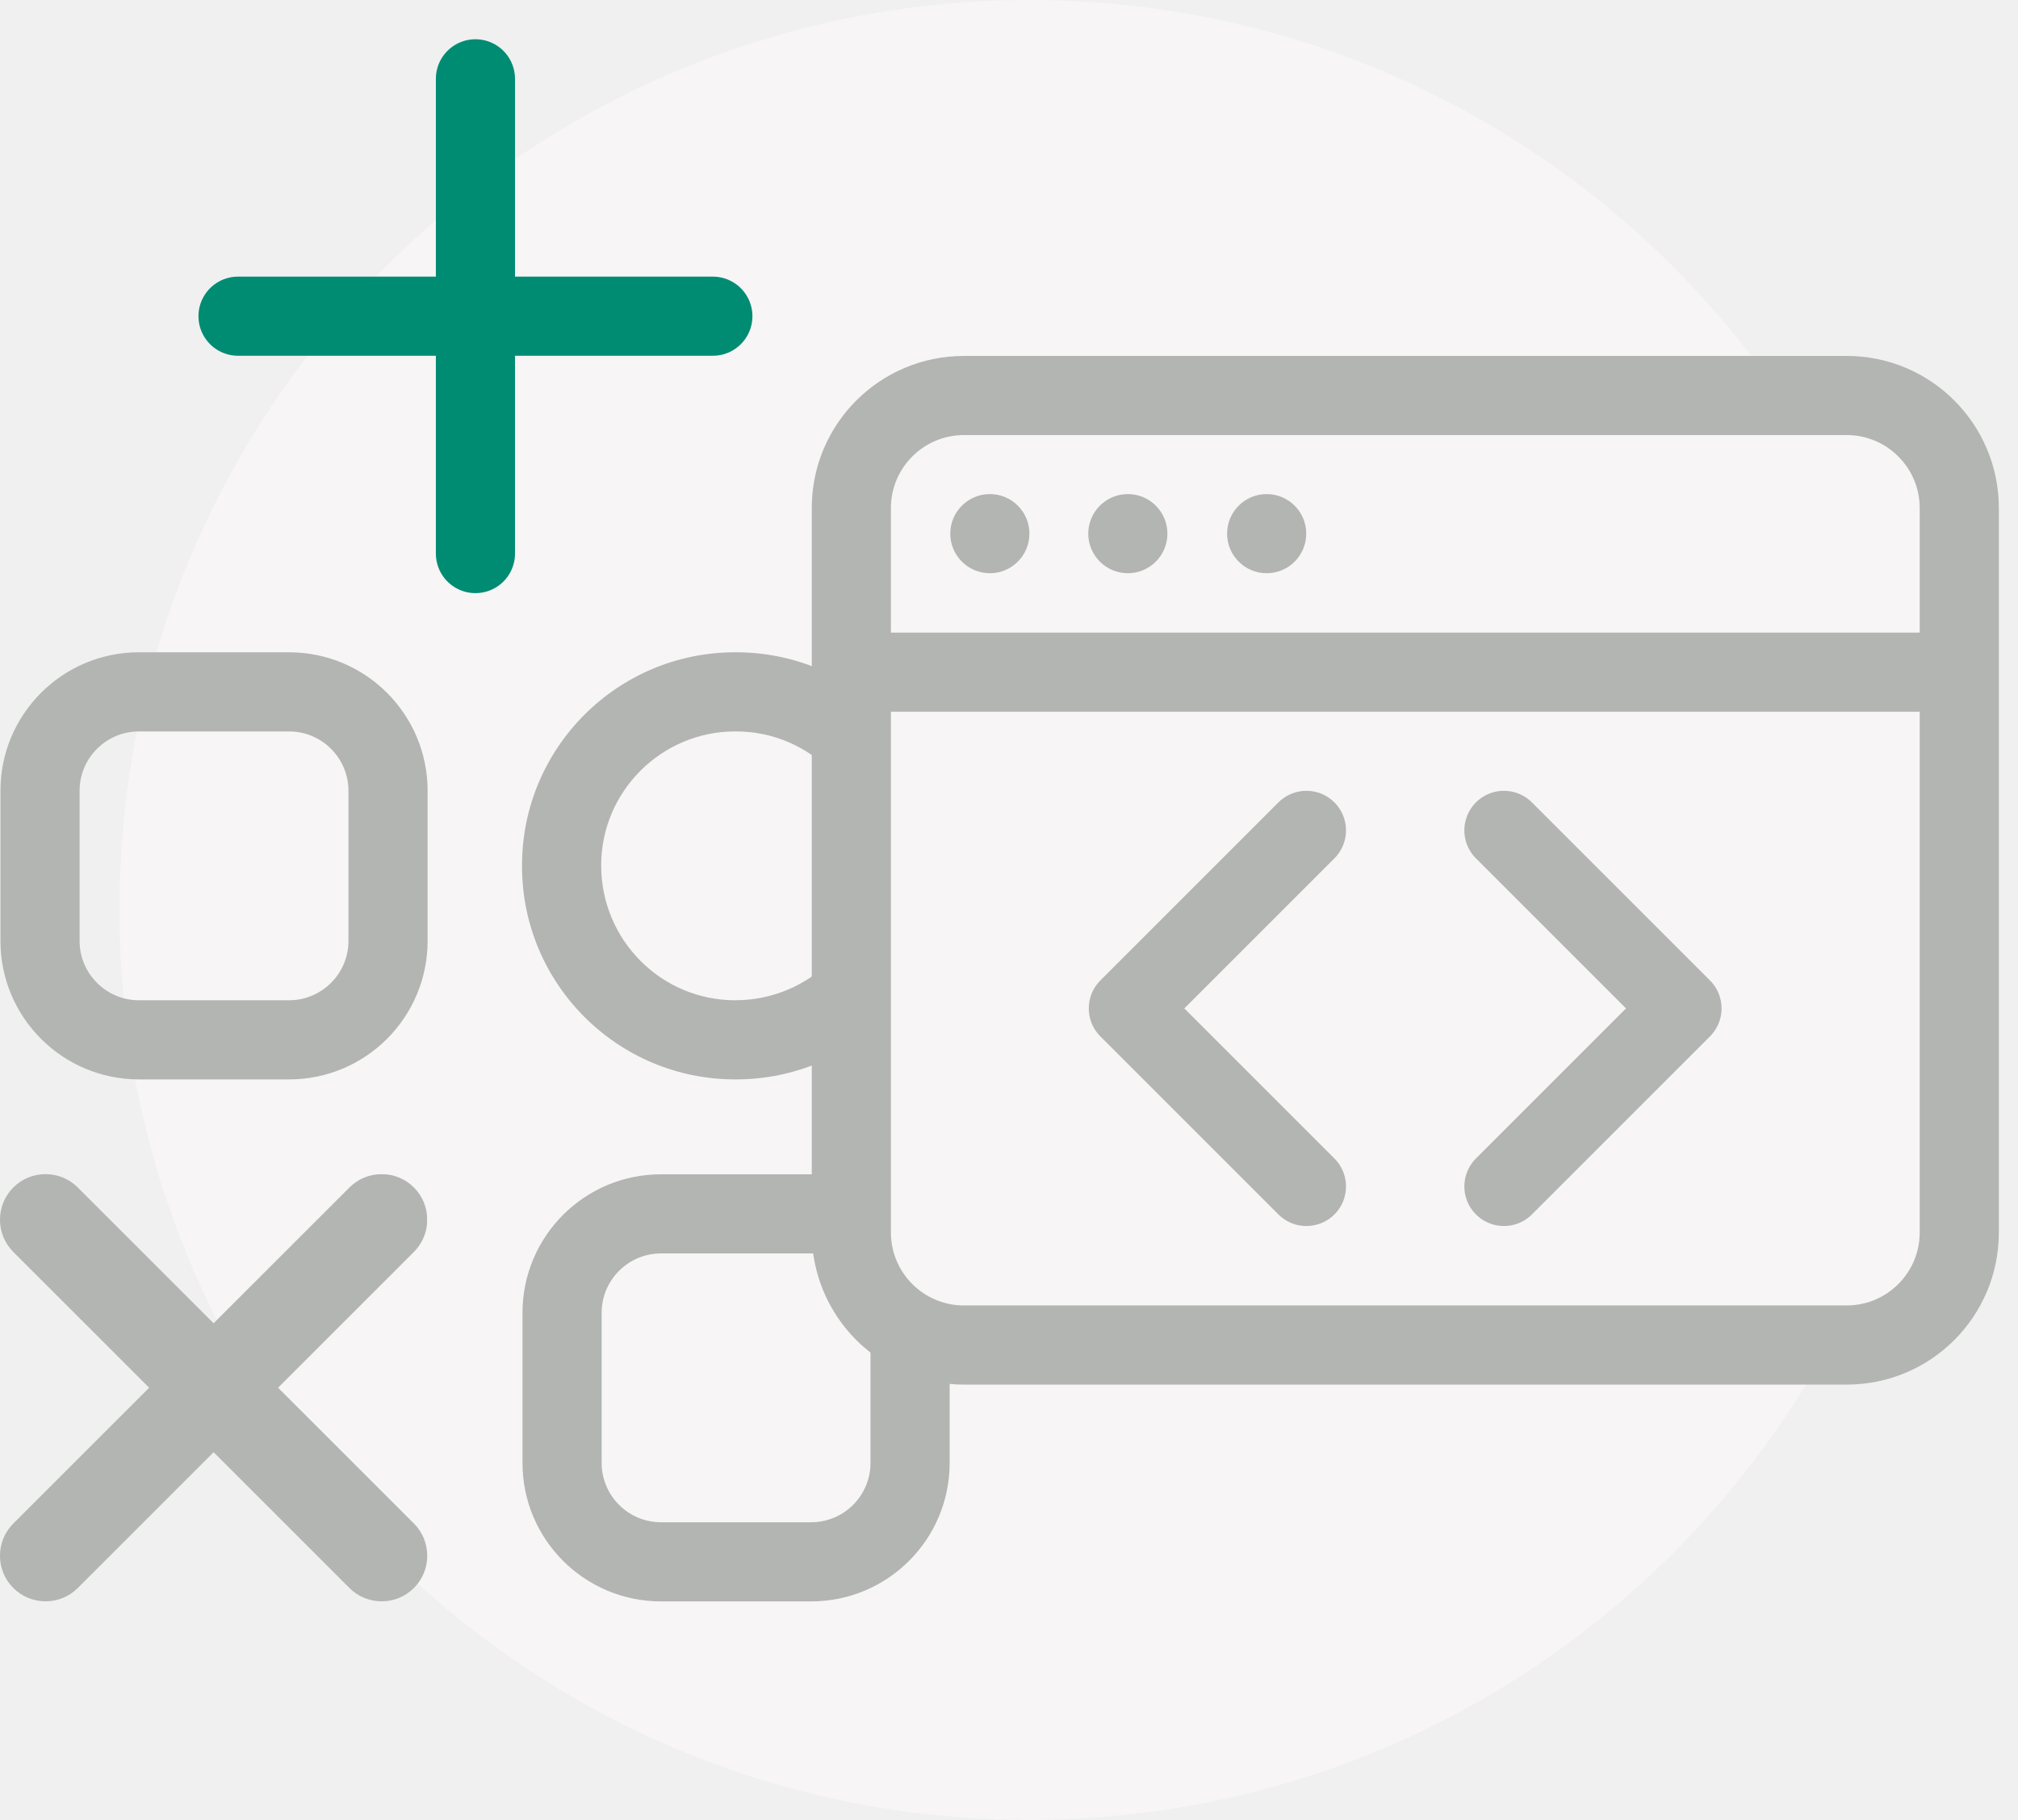
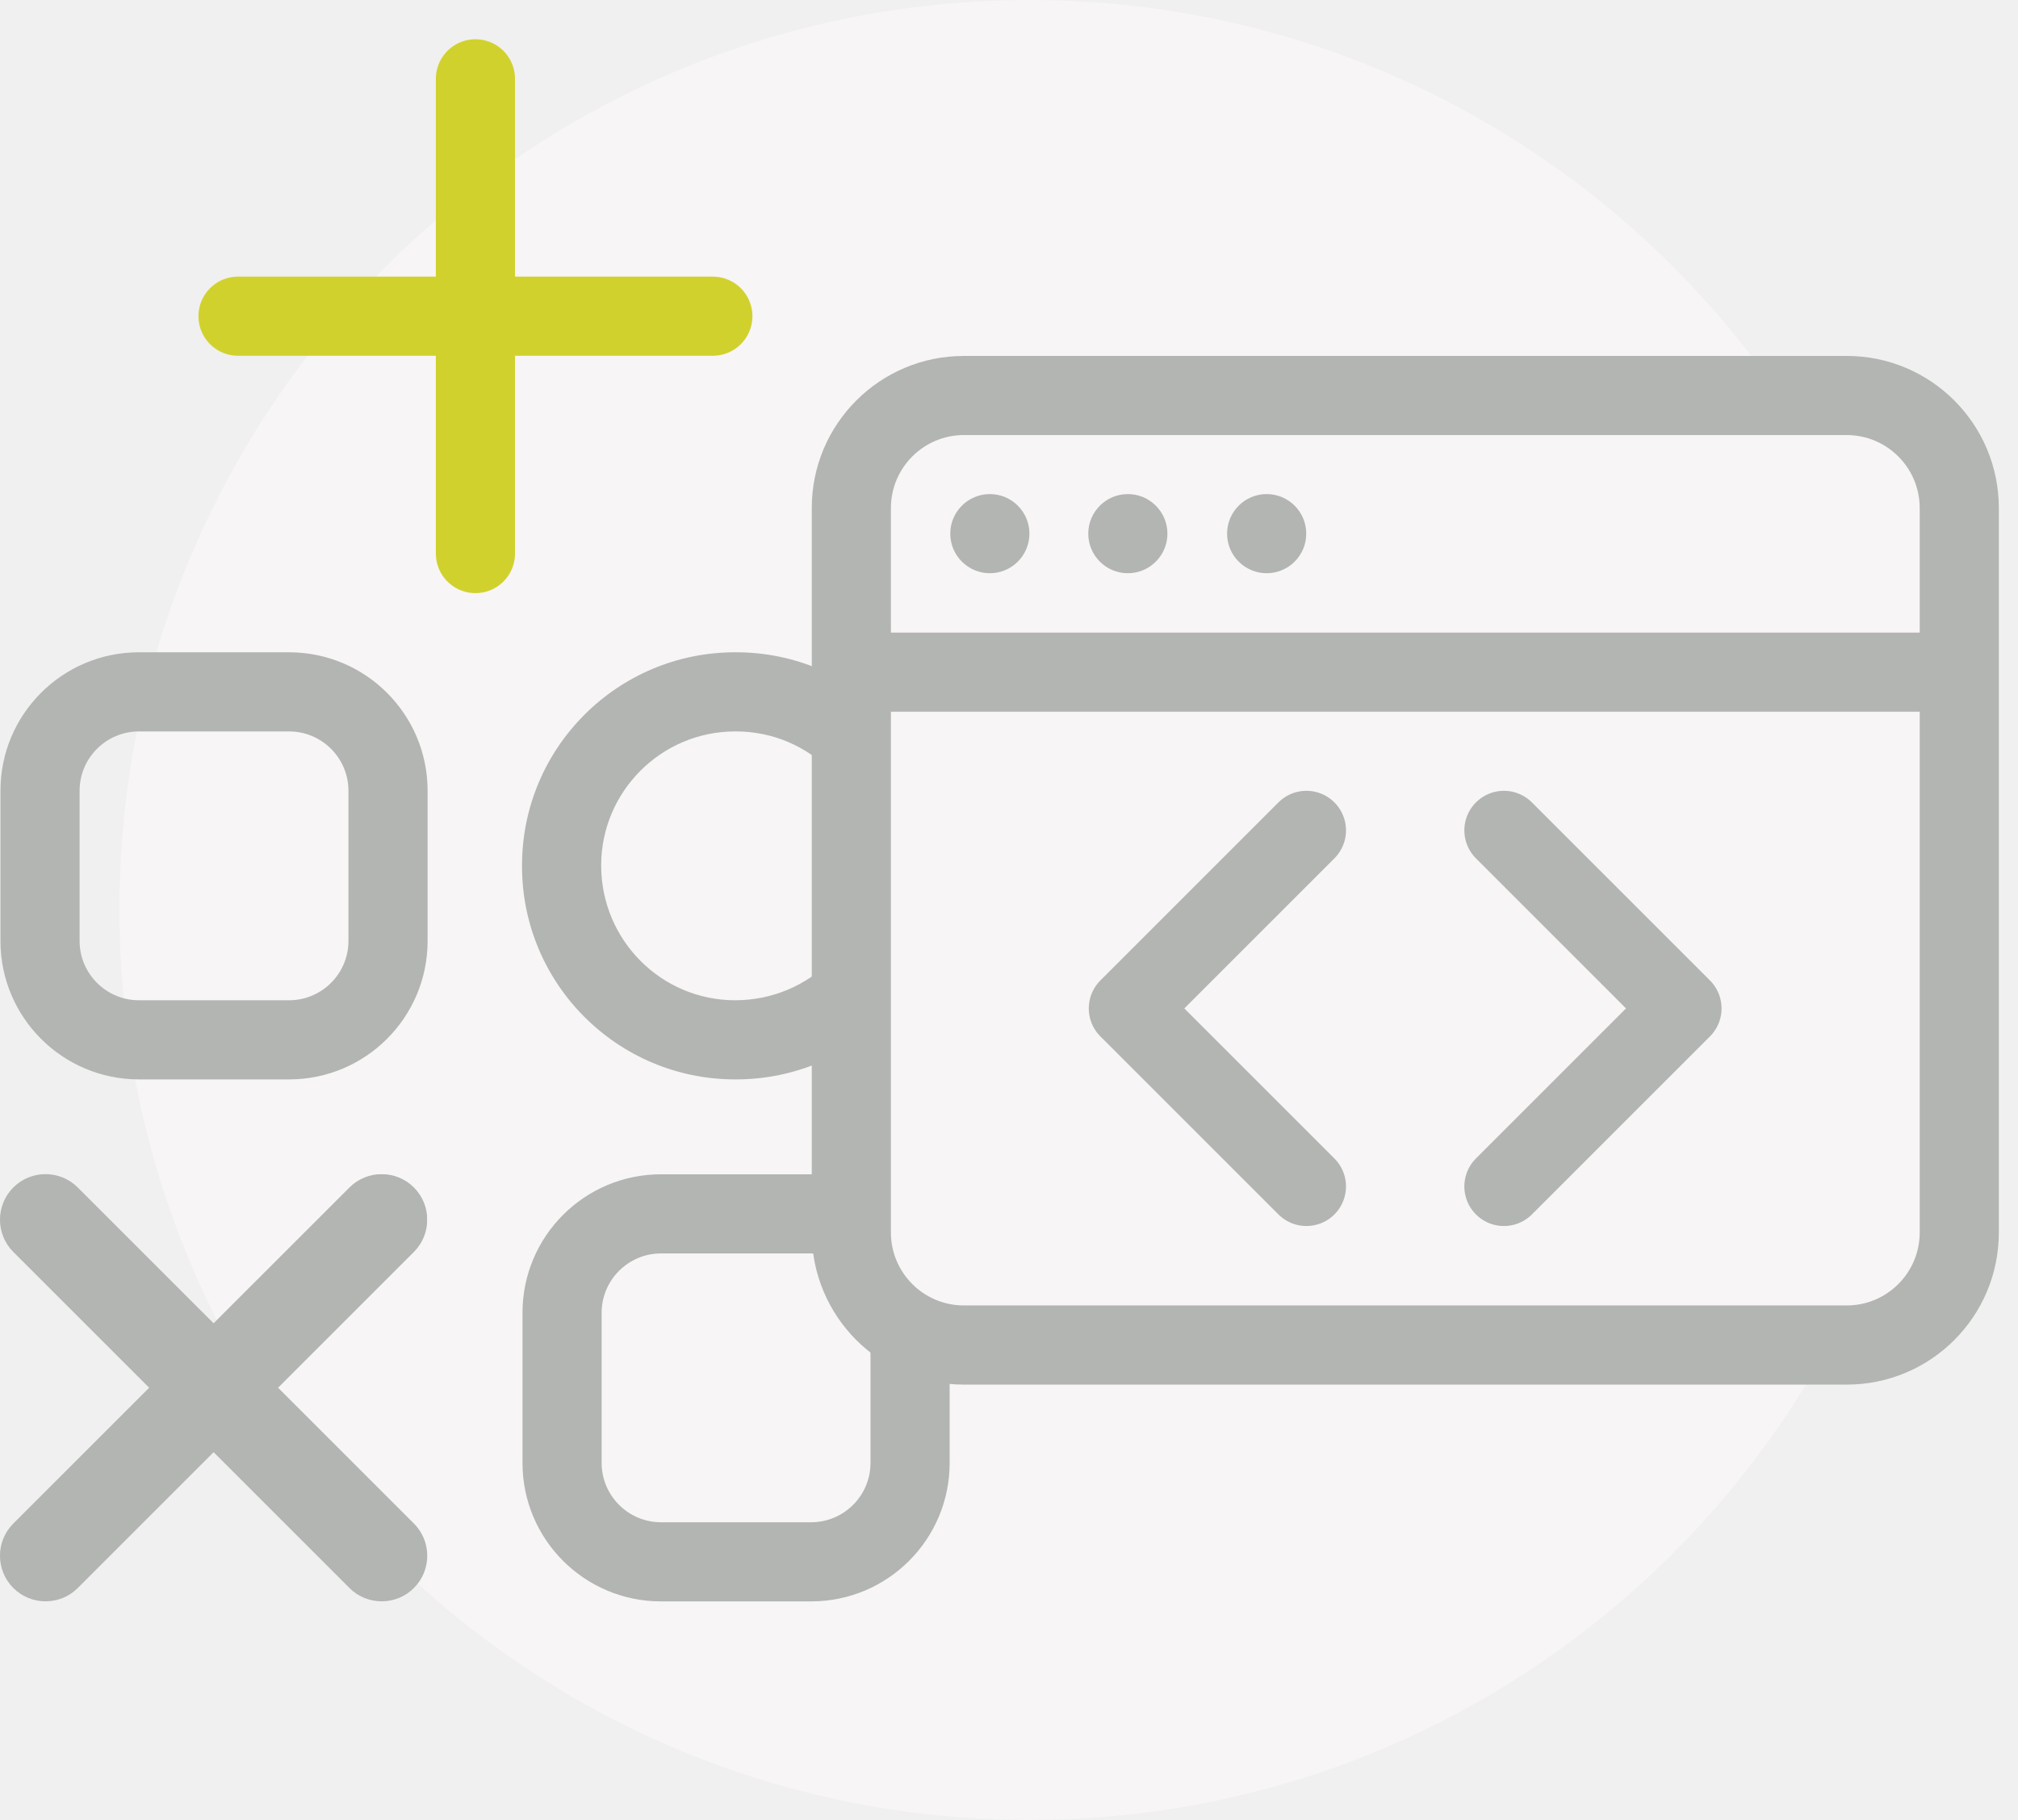
<svg xmlns="http://www.w3.org/2000/svg" xmlns:xlink="http://www.w3.org/1999/xlink" width="102" height="92" viewBox="0 0 102 92">
  <defs>
    <path id="611coc912a" d="M0.033 0L92.033 0 92.033 92 0.033 92z" />
    <path id="vvw5qne11c" d="M0 0.355L21.594 0.355 21.594 21.949 0 21.949z" />
  </defs>
  <g fill="none" fill-rule="evenodd">
    <g>
      <g>
        <g transform="translate(-286 -140) translate(286 140) translate(6)">
          <mask id="vl08viacbb" fill="#fff">
            <use xlink:href="#611coc912a" />
          </mask>
          <path fill="#F7F5F5" d="M46.033 0c25.404 0 46 20.595 46 46 0 25.404-20.596 46-46 46-25.405 0-46-20.596-46-46 0-25.405 20.595-46 46-46" mask="url(#vl08viacbb)" />
        </g>
        <path fill="#B2B5B2" d="M14.613 32.974h-7.59c-3.867 0-7 3.134-7 7v7.591c0 3.865 3.133 7 7 7h7.59c3.866 0 7-3.135 7-7v-7.59c0-3.867-3.134-7-7-7m0 4c1.654 0 3 1.345 3 3v7.59c0 1.653-1.346 3-3 3h-7.59c-1.655 0-3-1.347-3-3v-7.59c0-1.655 1.345-3 3-3h7.59M37.201 32.974h-.04c-5.95 0-10.775 4.824-10.775 10.774v.041c0 5.952 4.824 10.776 10.774 10.776h.041c5.951 0 10.775-4.824 10.775-10.776v-.04c0-5.95-4.824-10.775-10.775-10.775m0 4c3.735 0 6.775 3.04 6.775 6.815 0 3.736-3.04 6.776-6.816 6.776-3.735 0-6.774-3.04-6.774-6.817 0-3.735 3.04-6.774 6.774-6.774h.041M41.002 59.363H33.41c-3.866 0-7 3.134-7 7v7.59c0 3.867 3.134 7 7 7H41c3.867 0 7-3.133 7-7v-7.59c0-3.866-3.133-7-7-7m0 4c1.655 0 3 1.346 3 3v7.59c0 1.654-1.345 3-3 3h-7.59c-1.654 0-3-1.346-3-3v-7.59c0-1.654 1.346-3 3-3H41M20.924 80.273l-.006.006c-.894.894-2.357.894-3.252 0L.67 63.284c-.894-.895-.894-2.358 0-3.252l.006-.006c.894-.895 2.357-.895 3.252 0L20.924 77.02c.895.895.895 2.357 0 3.252" transform="translate(-286 -140) translate(286 140)" />
        <g transform="translate(-286 -140) translate(286 140) translate(0 59)">
          <mask id="i3d0m5zbyd" fill="#fff">
            <use xlink:href="#vvw5qne11c" />
          </mask>
          <path fill="#B2B5B2" d="M.67 21.273l.007.006c.894.894 2.357.894 3.252 0L20.924 4.284c.894-.895.894-2.358 0-3.252l-.006-.006c-.894-.895-2.357-.895-3.252 0L.67 18.02c-.895.895-.895 2.357 0 3.252" mask="url(#i3d0m5zbyd)" />
        </g>
-         <path stroke="#008C73" stroke-linecap="round" stroke-linejoin="round" stroke-width="4" d="M12.031 15.984L36.031 15.984M24.031 27.984L24.031 3.984" transform="translate(-286 -140) translate(286 140)" />
+         <path stroke="#d1d12e" stroke-linecap="round" stroke-linejoin="round" stroke-width="4" d="M12.031 15.984L36.031 15.984M24.031 27.984L24.031 3.984" transform="translate(-286 -140) translate(286 140)" />
        <path fill="#F7F5F5" d="M48.719 67.994c-3.136 0-5.687-2.552-5.687-5.687V25.68c0-3.135 2.55-5.687 5.687-5.687h44.625c3.136 0 5.688 2.552 5.688 5.687v36.626c0 3.135-2.552 5.687-5.688 5.687H48.719z" transform="translate(-286 -140) translate(286 140)" />
        <path fill="#B2B5B2" d="M93.344 17.994H48.719c-4.246 0-7.688 3.44-7.688 7.687v36.626c0 4.246 3.442 7.687 7.688 7.687h44.625c4.245 0 7.687-3.441 7.687-7.687V25.68c0-4.246-3.442-7.687-7.687-7.687m0 4c2.033 0 3.688 1.654 3.688 3.687v36.626c0 2.033-1.655 3.687-3.688 3.687H48.719c-2.034 0-3.688-1.654-3.688-3.687V25.68c0-2.033 1.654-3.687 3.688-3.687h44.625" transform="translate(-286 -140) translate(286 140)" />
        <path stroke="#B2B5B2" stroke-linecap="round" stroke-linejoin="round" stroke-width="4" d="M44.566 33.978L97.566 33.978" transform="translate(-286 -140) translate(286 140)" />
        <path fill="#B2B5B2" d="M52.032 26.977c0 1.104-.896 2-2 2s-2-.896-2-2 .896-2 2-2 2 .896 2 2M59.007 26.977c0 1.104-.896 2-2 2s-2-.896-2-2 .896-2 2-2 2 .896 2 2M66.024 26.977c0 1.104-.896 2-2 2s-2-.896-2-2 .896-2 2-2 2 .896 2 2" transform="translate(-286 -140) translate(286 140)" />
        <path stroke="#B2B5B2" stroke-linecap="round" stroke-linejoin="round" stroke-width="4" d="M66.033 59.977L57.033 50.977 66.033 41.977M76.016 59.977L85.016 50.977 76.016 41.977" transform="translate(-286 -140) translate(286 140)" />
      </g>
    </g>
  </g>
</svg>
